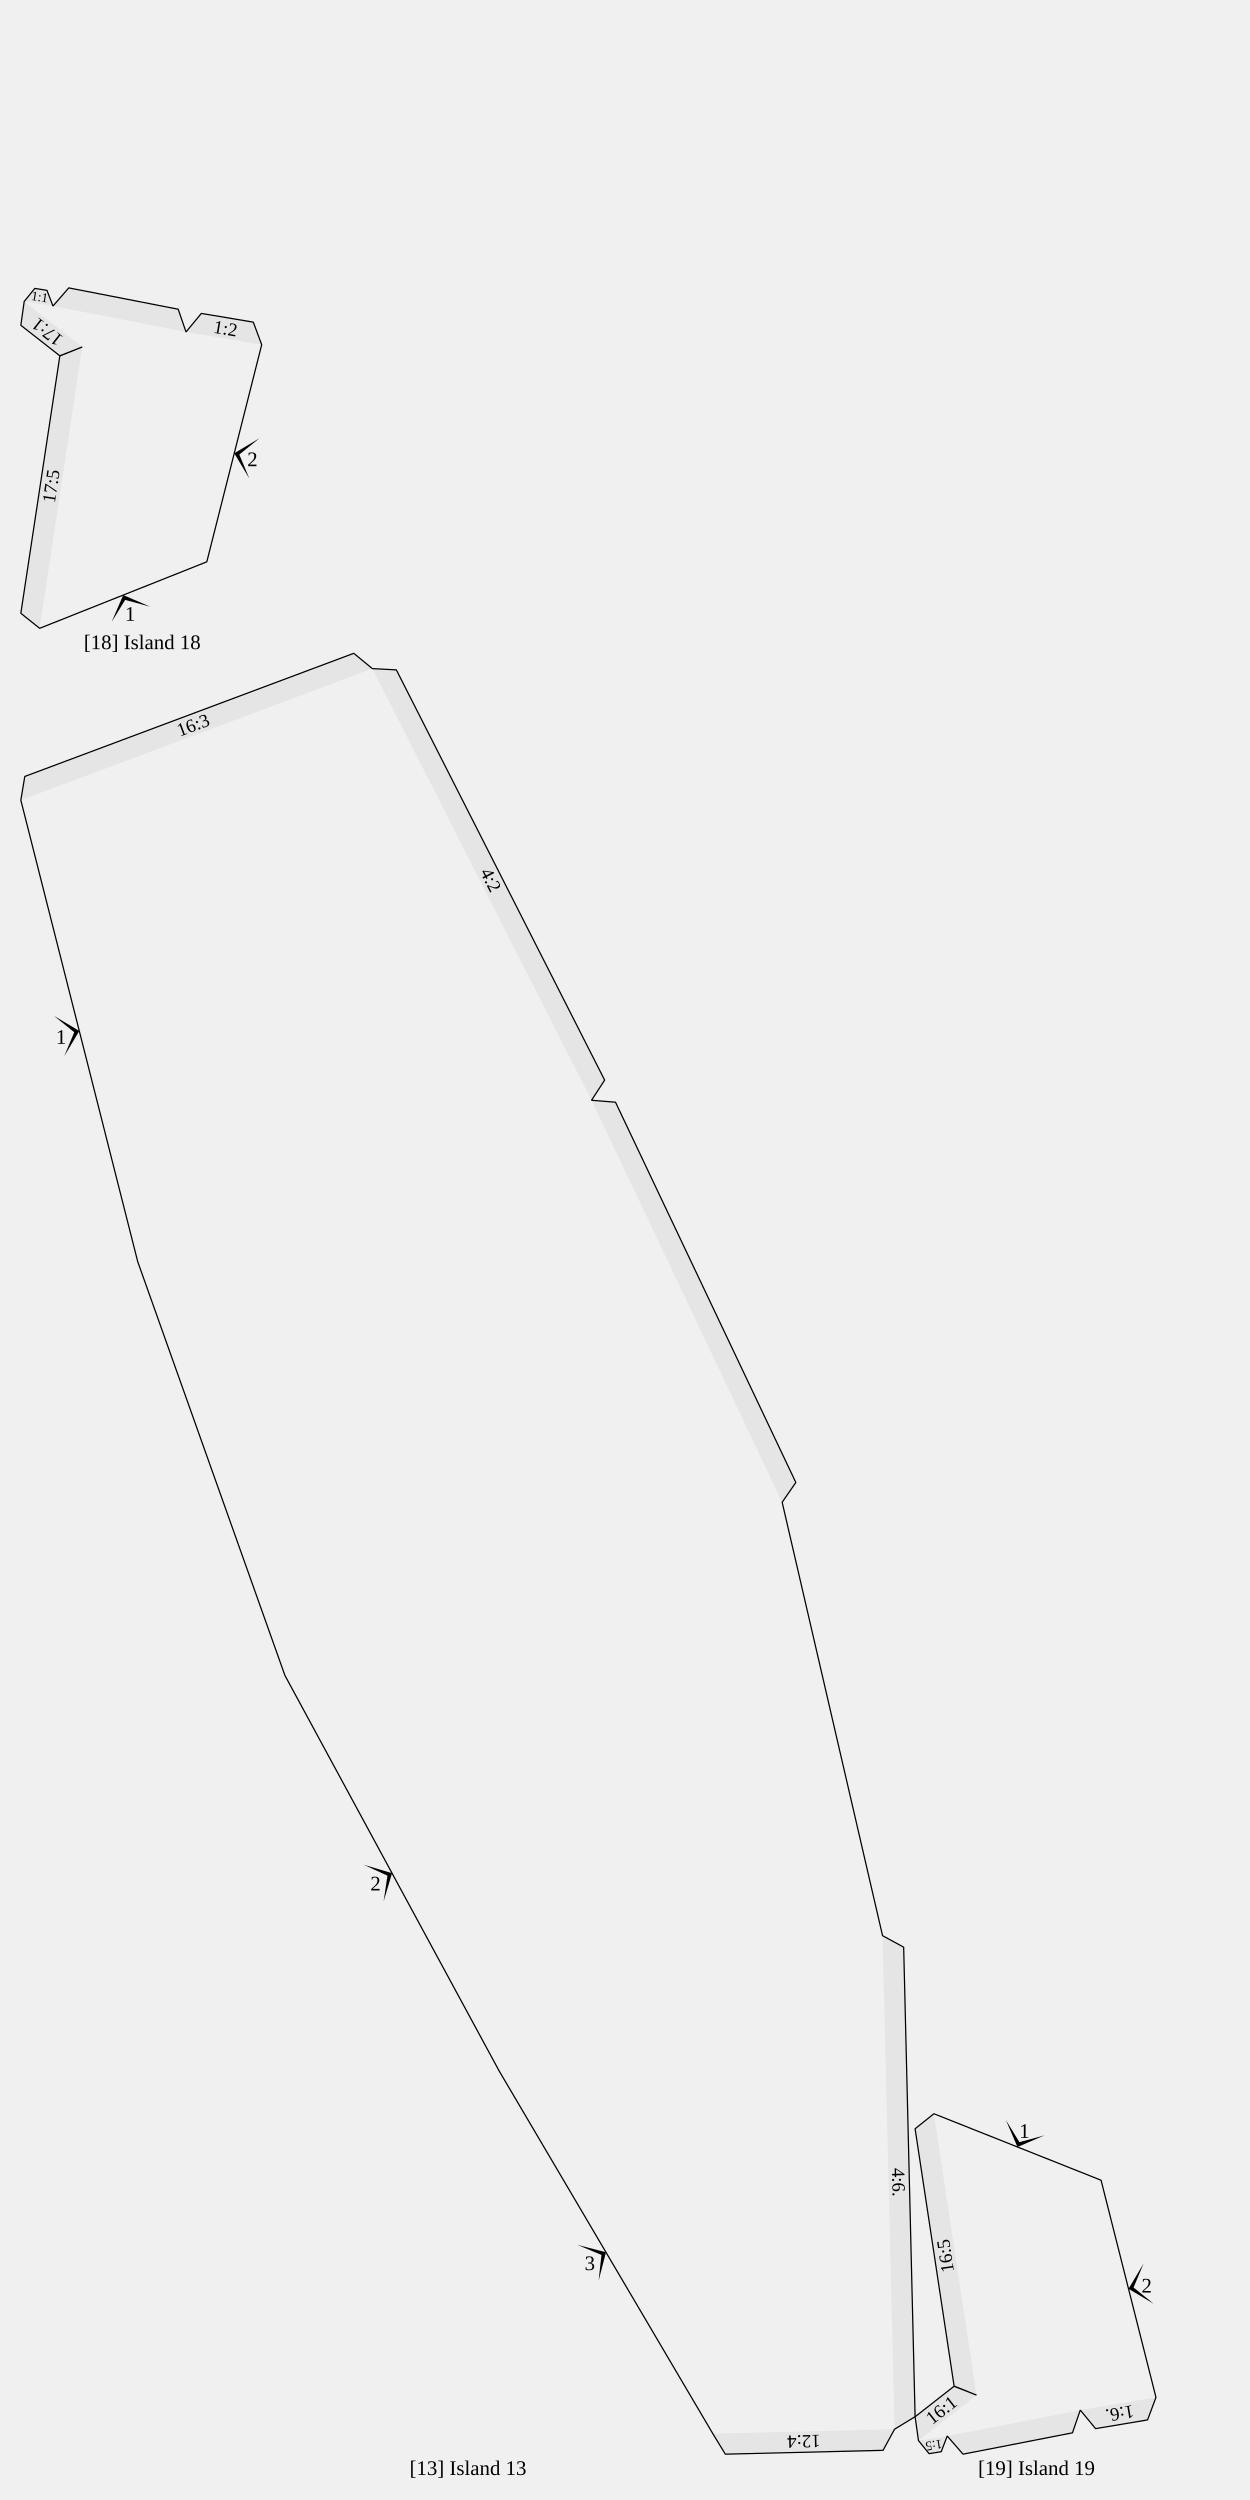
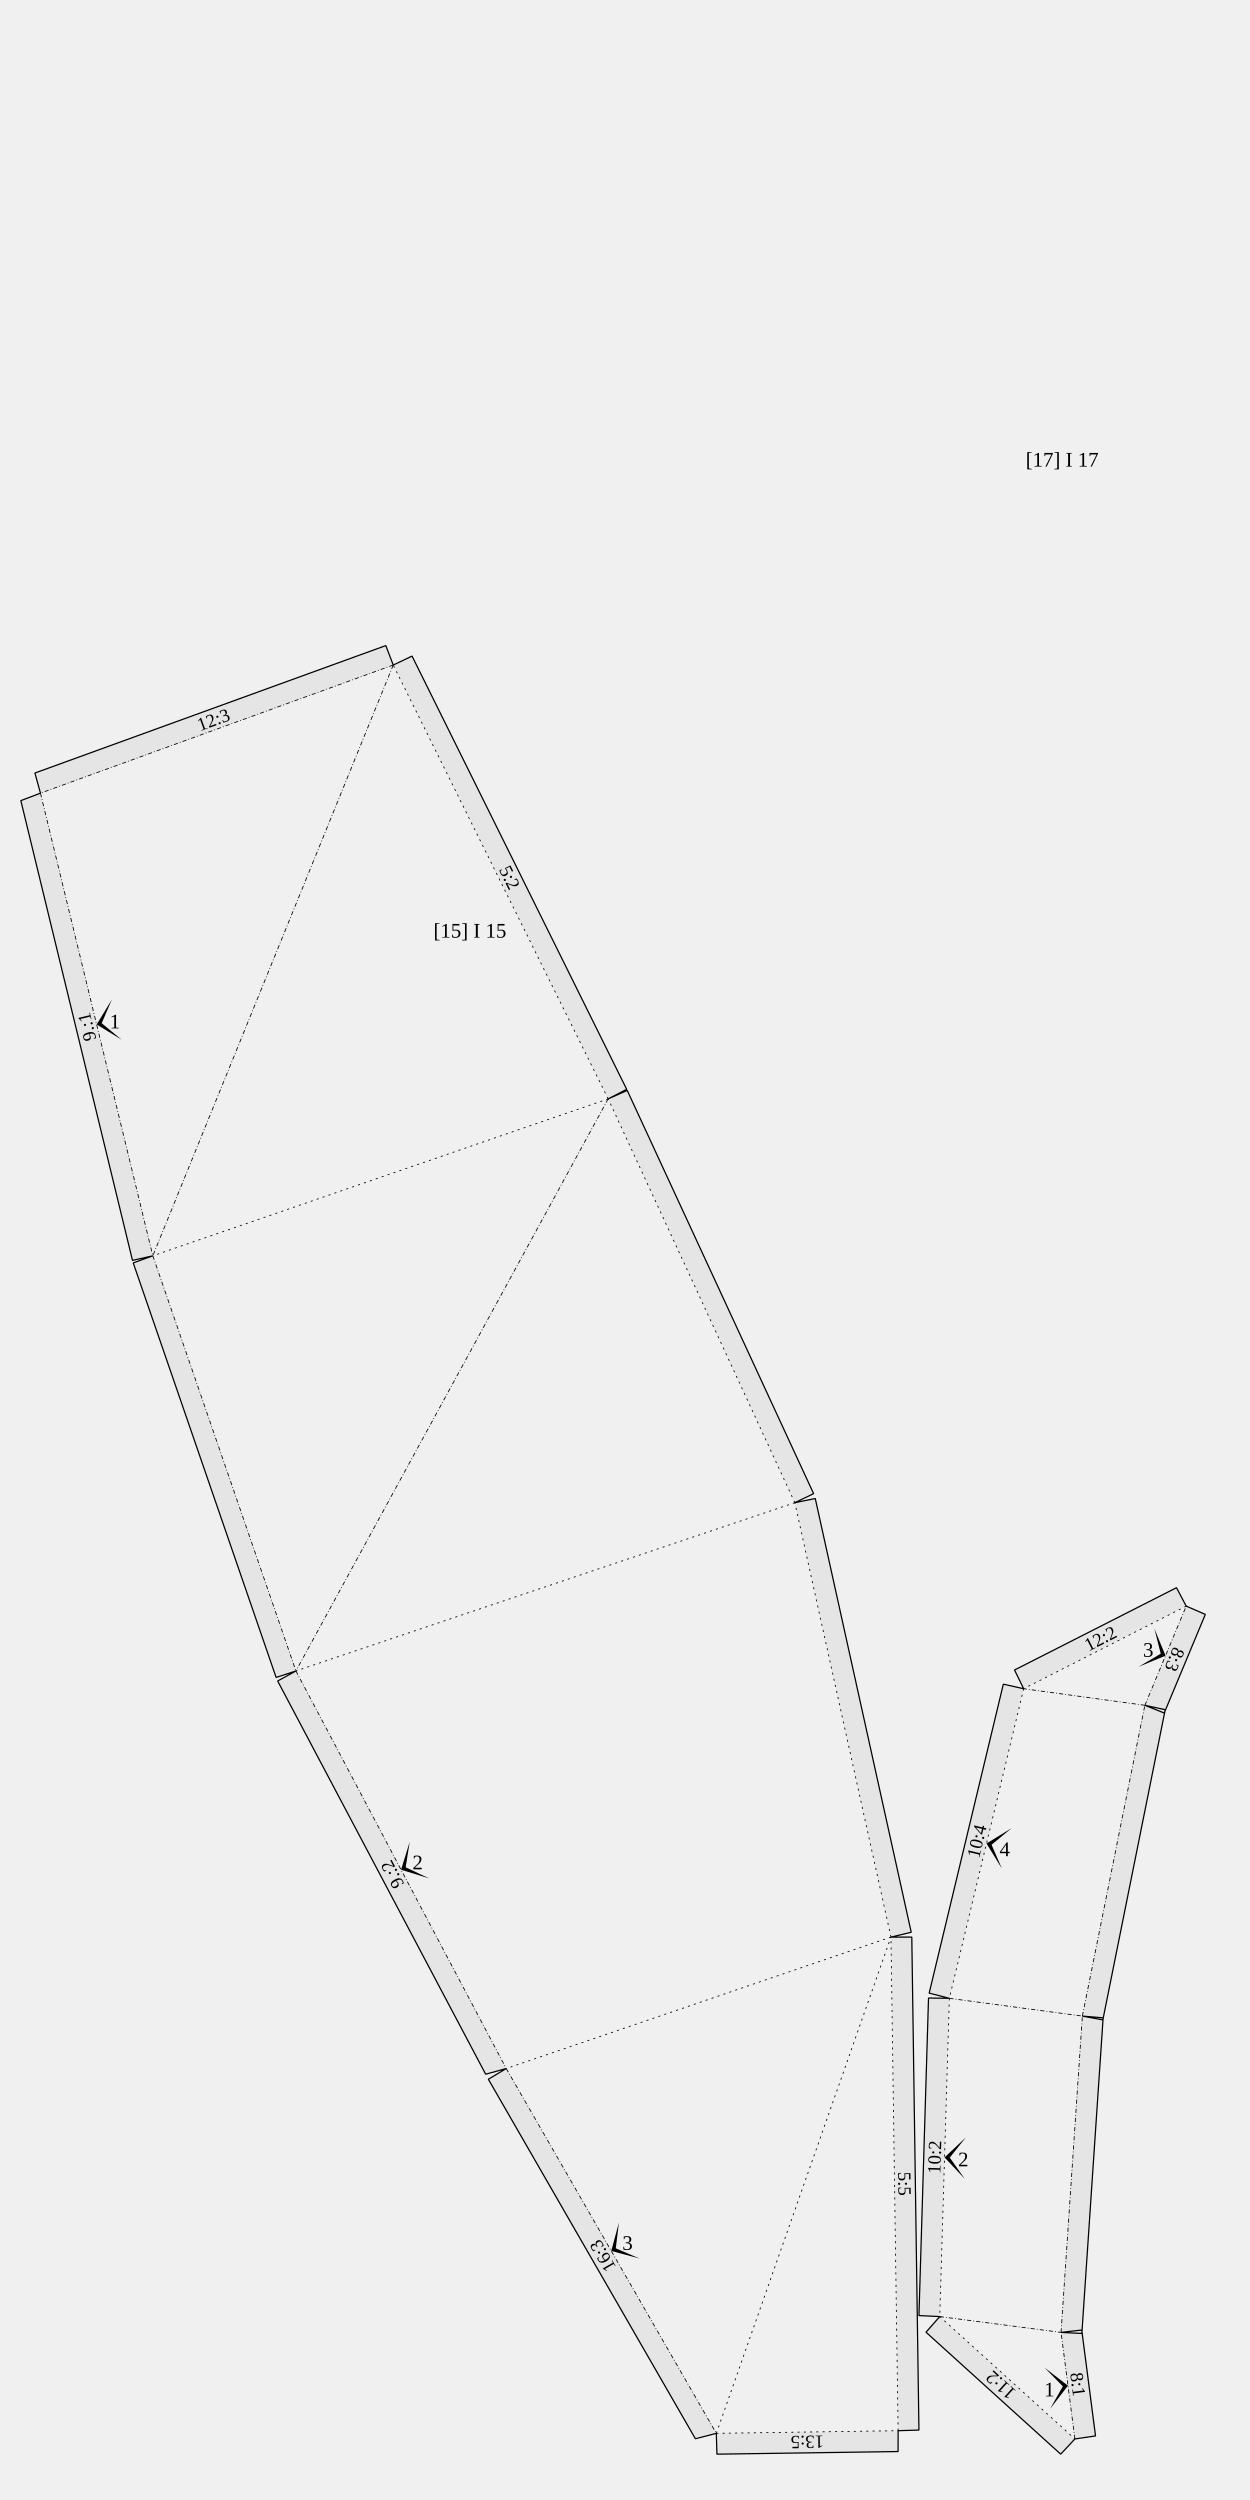
<svg xmlns="http://www.w3.org/2000/svg" version="1.1" width="300.00mm" height="600.00mm" viewBox="0 0 300.00 600.00">
  <style type="text/css">
    path {
        fill: none;
        stroke-linecap: butt;
        stroke-linejoin: bevel;
        stroke-dasharray: none;
    }
    path.outer {
        stroke: #000000;
        stroke-dasharray: none;
        stroke-dashoffset: 0;
        stroke-width: 0.3;
        stroke-opacity: 1.0;
    }
    path.convex {
        stroke: #000000;
        stroke-dasharray: 0.50,1.00;
        stroke-dashoffset:0;
        stroke-width:0.2;
        stroke-opacity: 1.0
    }
    path.concave {
        stroke: #000000;
        stroke-dasharray: 1.00,0.50,0.20,0.50;
        stroke-dashoffset: 0;
        stroke-width: 0.2;
        stroke-opacity: 1.0
    }
    path.freestyle {
        stroke: #000000;
        stroke-dasharray: none;
        stroke-dashoffset: 0;
        stroke-width: 0.2;
        stroke-opacity: 1.0
    }
    path.outer_background {
        stroke: #ffffff;
        stroke-opacity: 1.0;
        stroke-width: 0.5
    }
    path.inner_background {
        stroke: #ffffff;
        stroke-opacity: 1.0;
        stroke-width: 0.2
    }
    path.sticker {
        fill: #e5e5e5;
        stroke: none;
        fill-opacity: 1.0;
    }
    path.arrow {
        fill: #000000;
    }
    text {
        font-style: normal;
        fill: #000000;
        fill-opacity: 1.0;
        stroke: none;
    }
    text, tspan {
        text-anchor:middle;
    }
    </style>
  <g>
    <g>
-       <text transform="translate(34.13192 155.7927)" style="font-size:5.00">
-         <tspan>[18] Island 18</tspan>
+       <text transform="translate(112.7727 225.0318)" style="font-size:5.00">
+         <tspan>[15] I 15</tspan>
      </text>
-       <path class="sticker" d=" M 12.712 73.449 L 16.502 69.093 L 42.765 74.212 L 44.642 79.672 Z M 5.81 72.352 L 8.351 69.217 L 11.268 69.681 L 12.712 73.449 Z M 44.642 79.672 L 48.318 75.22 L 60.791 77.316 L 62.809 82.726 Z M 19.747 83.266 L 14.392 85.423 L 5 78.068 L 5.81 72.352 Z M 9.511 150.793 L 5 147.189 L 14.371 85.371 L 19.747 83.266 Z " />
-       <path class="outer" d=" M 9.511 150.793 L 5 147.189 L 14.371 85.371 L 19.747 83.266 L 14.392 85.423 L 5 78.068 L 5.81 72.352 L 8.351 69.217 L 11.268 69.681 L 12.712 73.449 L 16.502 69.093 L 42.765 74.212 L 44.642 79.672 L 48.318 75.22 L 60.791 77.316 L 62.809 82.726 L 49.634 134.836 Z " />
-       <text transform="matrix(0.987603 0.156975 -0.156975 0.987603 9.359589 72.27885)" style="font-size:3.14">
-         <tspan>1:1</tspan>
-       </text>
-       <text transform="matrix(0.986163 0.165778 -0.165778 0.986163 53.87472 80.31135)" style="font-size:4.50">
-         <tspan>1:2</tspan>
-       </text>
-       <text transform="matrix(-0.787317 -0.616549 0.616549 -0.787317 12.2237 78.51725)" style="font-size:4.50">
-         <tspan>17:1</tspan>
-       </text>
+       <path class="sticker" d=" M 36.676 301.394 L 31.799 302.498 L 5 192.145 L 9.711 190.357 Z M 71.02 401.032 L 66.268 402.587 L 31.975 303.098 L 36.676 301.394 Z M 121.495 496.45 L 116.557 497.809 L 66.637 403.44 L 71.02 401.032 Z M 94.374 159.609 L 98.889 157.46 L 150.407 261.435 L 145.961 263.725 Z M 215.547 583.369 L 215.541 588.37 L 172.066 589 L 171.915 584.002 Z M 171.915 584.002 L 166.894 585.302 L 117.201 499.014 L 121.495 496.45 Z M 9.711 190.357 L 8.378 185.522 L 92.593 154.936 L 94.374 159.609 Z M 213.83 464.898 L 218.831 464.904 L 220.545 583.218 L 215.547 583.369 Z M 190.762 360.647 L 195.661 359.644 L 218.695 463.741 L 213.83 464.898 Z M 145.961 263.725 L 150.533 261.699 L 195.268 358.478 L 190.762 360.647 Z " />
+       <path class="convex" d=" M 171.915 584.002 L 213.83 464.898 M 213.83 464.898 L 121.495 496.45 M 213.83 464.898 L 190.762 360.647 M 190.762 360.647 L 71.02 401.032 M 190.762 360.647 L 145.961 263.725 M 145.961 263.725 L 36.676 301.394 M 145.961 263.725 L 94.374 159.609 M 171.915 584.002 L 215.547 583.369 M 215.547 583.369 L 213.83 464.898 " />
+       <path class="concave" d=" M 121.495 496.45 L 171.915 584.002 M 71.02 401.032 L 121.495 496.45 M 145.961 263.725 L 71.02 401.032 M 36.676 301.394 L 71.02 401.032 M 94.374 159.609 L 36.676 301.394 M 94.374 159.609 L 9.711 190.357 M 9.711 190.357 L 36.676 301.394 " />
+       <path class="outer" d=" M 116.557 497.809 L 66.637 403.44 L 71.02 401.032 L 66.268 402.587 L 31.975 303.098 L 36.676 301.394 L 31.799 302.498 L 5 192.145 L 9.711 190.357 L 8.378 185.522 L 92.593 154.936 L 94.374 159.609 L 98.889 157.46 L 150.407 261.435 L 145.961 263.725 L 150.533 261.699 L 195.268 358.478 L 190.762 360.647 L 195.661 359.644 L 218.695 463.741 L 213.83 464.898 L 218.831 464.904 L 220.545 583.218 L 215.547 583.369 L 215.541 588.37 L 172.066 589 L 171.915 584.002 L 166.894 585.302 L 117.201 499.014 L 121.495 496.45 Z " />
      <g>
-         <path transform="matrix(4.646075 -1.847698 1.847698 4.646075 29.57234 142.8145)" class="arrow" d="M 0 0 L 1 1 L 0 0.25 L -1 1 Z" />
-         <text transform="translate(31.23527 148.996)" style="font-size:5.00">
+         <path transform="matrix(-1.179955 -4.858776 4.858776 -1.179955 23.19373 245.8756)" class="arrow" d="M 0 0 L 1 1 L 0 0.25 L -1 1 Z" />
+         <text transform="translate(27.56663 246.8137)" style="font-size:5.00">
          <tspan>1</tspan>
        </text>
      </g>
+       <text transform="matrix(-0.235991 -0.971755 0.971755 -0.235991 22.31915 246.088)" style="font-size:4.50">
+         <tspan>9.:1</tspan>
+       </text>
      <g>
-         <path transform="matrix(1.225576 -4.84747 4.84747 1.225576 56.2213 108.781)" class="arrow" d="M 0 0 L 1 1 L 0 0.25 L -1 1 Z" />
-         <text transform="translate(60.58402 111.8841)" style="font-size:5.00">
+         <path transform="matrix(-2.337956 -4.419724 4.419724 -2.337956 96.25756 448.7413)" class="arrow" d="M 0 0 L 1 1 L 0 0.25 L -1 1 Z" />
+         <text transform="translate(100.2353 448.6372)" style="font-size:5.00">
          <tspan>2</tspan>
        </text>
      </g>
-       <text transform="matrix(0.149877 -0.988705 0.988705 0.149877 13.73921 116.8944)" style="font-size:4.50">
-         <tspan>17:5</tspan>
+       <text transform="matrix(-0.467591 -0.883945 0.883945 -0.467591 95.46202 449.1622)" style="font-size:4.50">
+         <tspan>9.:2</tspan>
+       </text>
+       <text transform="matrix(0.44397 0.896042 -0.896042 0.44397 120.9741 211.2677)" style="font-size:4.50">
+         <tspan>5:2</tspan>
+       </text>
+       <text transform="matrix(-0.999895 0.014492 -0.014492 -0.999895 193.7441 584.5854)" style="font-size:4.50">
+         <tspan>13:5</tspan>
+       </text>
+       <g>
+         <path transform="matrix(-2.495264 -4.332858 4.332858 -2.495264 146.7049 540.226)" class="arrow" d="M 0 0 L 1 1 L 0 0.25 L -1 1 Z" />
+         <text transform="translate(150.6045 539.9803)" style="font-size:5.00">
+           <tspan>3</tspan>
+         </text>
+       </g>
+       <text transform="matrix(-0.499053 -0.866572 0.866572 -0.499053 145.925 540.6752)" style="font-size:4.50">
+         <tspan>16:3</tspan>
+       </text>
+       <text transform="matrix(0.939932 -0.341362 0.341362 0.939932 51.73528 174.1371)" style="font-size:4.50">
+         <tspan>12:3</tspan>
+       </text>
+       <text transform="matrix(0.014492 0.999895 -0.999895 0.014492 215.5884 524.1206)" style="font-size:4.50">
+         <tspan>5:5</tspan>
      </text>
    </g>
    <g>
-       <text transform="translate(112.3118 594)" style="font-size:5.00">
-         <tspan>[13] Island 13</tspan>
+       <text transform="translate(254.9105 111.9776)" style="font-size:5.00">
+         <tspan>[17] I 17</tspan>
      </text>
-       <path class="sticker" d=" M 89.356 160.463 L 95.121 160.773 L 145.117 259.229 L 141.966 264.066 Z M 214.695 583.01 L 211.931 588.079 L 174.079 589 L 171.072 584.072 Z M 5 192.043 L 5.951 186.348 L 84.9 156.793 L 89.356 160.463 Z M 211.812 464.561 L 216.881 467.325 L 219.624 580.002 L 214.695 583.01 Z M 141.966 264.066 L 147.721 264.532 L 191 355.792 L 187.719 360.543 Z " />
-       <path class="outer" d=" M 211.812 464.561 L 216.881 467.325 L 219.624 580.002 L 214.695 583.01 L 211.931 588.079 L 174.079 589 L 171.072 584.072 L 119.792 497.021 L 68.38 402.105 L 33.057 302.81 L 5 192.043 L 5.951 186.348 L 84.9 156.793 L 89.356 160.463 L 95.121 160.773 L 145.117 259.229 L 141.966 264.066 L 147.721 264.532 L 191 355.792 L 187.719 360.543 Z " />
+       <path class="sticker" d=" M 254.651 559.774 L 259.619 559.206 L 262.925 584.624 L 257.977 585.347 Z M 259.768 483.861 L 264.752 484.276 L 259.645 560.031 L 254.651 559.774 Z M 225.541 555.973 L 220.545 555.744 L 222.846 479.522 L 227.846 479.595 Z M 257.977 585.347 L 254.563 589 L 222.243 559.732 L 225.541 555.973 Z M 284.691 385.467 L 289.276 387.464 L 279.411 411.121 L 274.766 409.269 Z M 274.766 409.269 L 279.652 410.331 L 264.686 484.769 L 259.768 483.861 Z M 227.846 479.595 L 223.003 478.351 L 240.799 404.201 L 245.679 405.291 Z M 245.679 405.291 L 243.484 400.798 L 282.356 381.045 L 284.691 385.467 Z " />
+       <path class="convex" d=" M 245.679 405.291 L 227.846 479.595 M 227.846 479.595 L 225.541 555.973 M 225.541 555.973 L 257.977 585.347 M 284.691 385.467 L 245.679 405.291 " />
+       <path class="concave" d=" M 274.766 409.269 L 245.679 405.291 M 227.846 479.595 L 259.768 483.861 M 259.768 483.861 L 274.766 409.269 M 254.651 559.774 L 259.768 483.861 M 225.541 555.973 L 254.651 559.774 M 257.977 585.347 L 254.651 559.774 M 274.766 409.269 L 284.691 385.467 " />
+       <path class="outer" d=" M 243.484 400.798 L 282.356 381.045 L 284.691 385.467 L 289.276 387.464 L 279.411 411.121 L 274.766 409.269 L 279.652 410.331 L 264.686 484.769 L 259.768 483.861 L 264.752 484.276 L 259.645 560.031 L 254.651 559.774 L 259.619 559.206 L 262.925 584.624 L 257.977 585.347 L 254.563 589 L 222.243 559.732 L 225.541 555.973 L 220.545 555.744 L 222.846 479.522 L 227.846 479.595 L 223.003 478.351 L 240.799 404.201 L 245.679 405.291 Z " />
      <g>
-         <path transform="matrix(1.227733 4.846924 -4.846924 1.227733 19.02867 247.4263)" class="arrow" d="M 0 0 L 1 1 L 0 0.25 L -1 1 Z" />
-         <text transform="translate(14.66644 250.5312)" style="font-size:5.00">
+         <path transform="matrix(0.644896 4.958237 -4.958237 0.644896 256.3142 572.56)" class="arrow" d="M 0 0 L 1 1 L 0 0.25 L -1 1 Z" />
+         <text transform="translate(251.8517 575.1404)" style="font-size:5.00">
          <tspan>1</tspan>
        </text>
      </g>
+       <text transform="matrix(0.128979 0.991647 -0.991647 0.128979 257.2066 572.444)" style="font-size:4.50">
+         <tspan>8:1</tspan>
+       </text>
      <g>
-         <path transform="matrix(2.381355 4.396493 -4.396493 2.381355 94.08618 449.5628)" class="arrow" d="M 0 0 L 1 1 L 0 0.25 L -1 1 Z" />
-         <text transform="translate(90.12933 453.706)" style="font-size:5.00">
+         <path transform="matrix(0.150861 -4.997724 4.997724 0.150861 226.6935 517.7838)" class="arrow" d="M 0 0 L 1 1 L 0 0.25 L -1 1 Z" />
+         <text transform="translate(231.1914 519.9196)" style="font-size:5.00">
          <tspan>2</tspan>
        </text>
      </g>
-       <text transform="matrix(0.45277 0.891627 -0.891627 0.45277 116.4636 211.8573)" style="font-size:4.50">
-         <tspan>4:2</tspan>
+       <text transform="matrix(0.030172 -0.999545 0.999545 0.030172 225.7939 517.7567)" style="font-size:4.50">
+         <tspan>10:2</tspan>
      </text>
-       <text transform="matrix(-0.999704 0.024335 -0.024335 -0.999704 192.9054 584.4405)" style="font-size:4.50">
-         <tspan>12:4</tspan>
+       <text transform="matrix(-0.741238 -0.671242 0.671242 -0.741238 241.1549 571.3269)" style="font-size:4.50">
+         <tspan>11:2</tspan>
      </text>
      <g>
-         <path transform="matrix(2.5378 4.308082 -4.308082 2.5378 145.4318 540.5464)" class="arrow" d="M 0 0 L 1 1 L 0 0.25 L -1 1 Z" />
-         <text transform="translate(141.5545 544.8304)" style="font-size:5.00">
+         <path transform="matrix(-1.924334 4.614861 -4.614861 -1.924334 279.7284 397.3677)" class="arrow" d="M 0 0 L 1 1 L 0 0.25 L -1 1 Z" />
+         <text transform="translate(275.575 397.6358)" style="font-size:5.00">
          <tspan>3</tspan>
        </text>
      </g>
-       <text transform="matrix(0.936526 -0.350599 0.350599 0.936526 46.86256 175.4102)" style="font-size:4.50">
-         <tspan>16:3</tspan>
-       </text>
-       <text transform="matrix(0.024335 0.999704 -0.999704 0.024335 214.1533 523.7636)" style="font-size:4.50">
-         <tspan>4:6.</tspan>
-       </text>
-     </g>
-     <g>
-       <text transform="translate(248.7554 594)" style="font-size:5.00">
-         <tspan>[19] Island 19</tspan>
-       </text>
-       <path class="sticker" d=" M 259.266 578.421 L 257.389 583.881 L 231.125 589 L 227.335 584.645 Z M 227.335 584.645 L 225.891 588.412 L 222.974 588.876 L 220.434 585.742 Z M 277.432 575.367 L 275.414 580.777 L 262.941 582.873 L 259.266 578.421 Z M 220.434 585.742 L 219.624 580.025 L 229.015 572.671 L 234.371 574.827 Z M 234.371 574.827 L 228.995 572.723 L 219.624 510.904 L 224.134 507.3 Z " />
-       <path class="outer" d=" M 228.995 572.723 L 219.624 510.904 L 224.134 507.3 L 264.257 523.257 L 277.432 575.367 L 275.414 580.777 L 262.941 582.873 L 259.266 578.421 L 257.389 583.881 L 231.125 589 L 227.335 584.645 L 225.891 588.412 L 222.974 588.876 L 220.434 585.742 L 219.624 580.025 L 229.015 572.671 L 234.371 574.827 Z " />
-       <text transform="matrix(-0.987602 0.156981 -0.156981 -0.987602 223.9832 585.8143)" style="font-size:3.14">
-         <tspan>1:5</tspan>
-       </text>
-       <text transform="matrix(-0.986163 0.165776 -0.165776 -0.986163 268.4982 577.7818)" style="font-size:4.50">
-         <tspan>1:6.</tspan>
-       </text>
-       <text transform="matrix(0.787314 -0.616552 0.616552 0.787314 226.8472 579.5759)" style="font-size:4.50">
-         <tspan>16:1</tspan>
+       <text transform="matrix(-0.384867 0.922972 -0.922972 -0.384867 280.5591 397.7141)" style="font-size:4.50">
+         <tspan>8:3</tspan>
      </text>
      <g>
-         <path transform="matrix(-4.646072 -1.847704 1.847704 -4.646072 244.1959 515.2787)" class="arrow" d="M 0 0 L 1 1 L 0 0.25 L -1 1 Z" />
-         <text transform="translate(245.8588 513.0972)" style="font-size:5.00">
-           <tspan>1</tspan>
+         <path transform="matrix(1.166871 -4.861935 4.861935 1.166871 236.7627 442.4429)" class="arrow" d="M 0 0 L 1 1 L 0 0.25 L -1 1 Z" />
+         <text transform="translate(241.1385 445.4931)" style="font-size:5.00">
+           <tspan>4</tspan>
        </text>
      </g>
-       <g>
-         <path transform="matrix(-1.225566 -4.847472 4.847472 -1.225566 270.8448 549.3122)" class="arrow" d="M 0 0 L 1 1 L 0 0.25 L -1 1 Z" />
-         <text transform="translate(275.2075 550.2091)" style="font-size:5.00">
-           <tspan>2</tspan>
-         </text>
-       </g>
-       <text transform="matrix(-0.149876 -0.988705 0.988705 -0.149876 228.3627 541.1988)" style="font-size:4.50">
-         <tspan>16:5</tspan>
+       <text transform="matrix(0.233374 -0.972387 0.972387 0.233374 235.8876 442.2329)" style="font-size:4.50">
+         <tspan>10:4</tspan>
+       </text>
+       <text transform="matrix(0.891496 -0.453029 0.453029 0.891496 264.7774 394.5766)" style="font-size:4.50">
+         <tspan>12:2</tspan>
      </text>
    </g>
  </g>
</svg>
